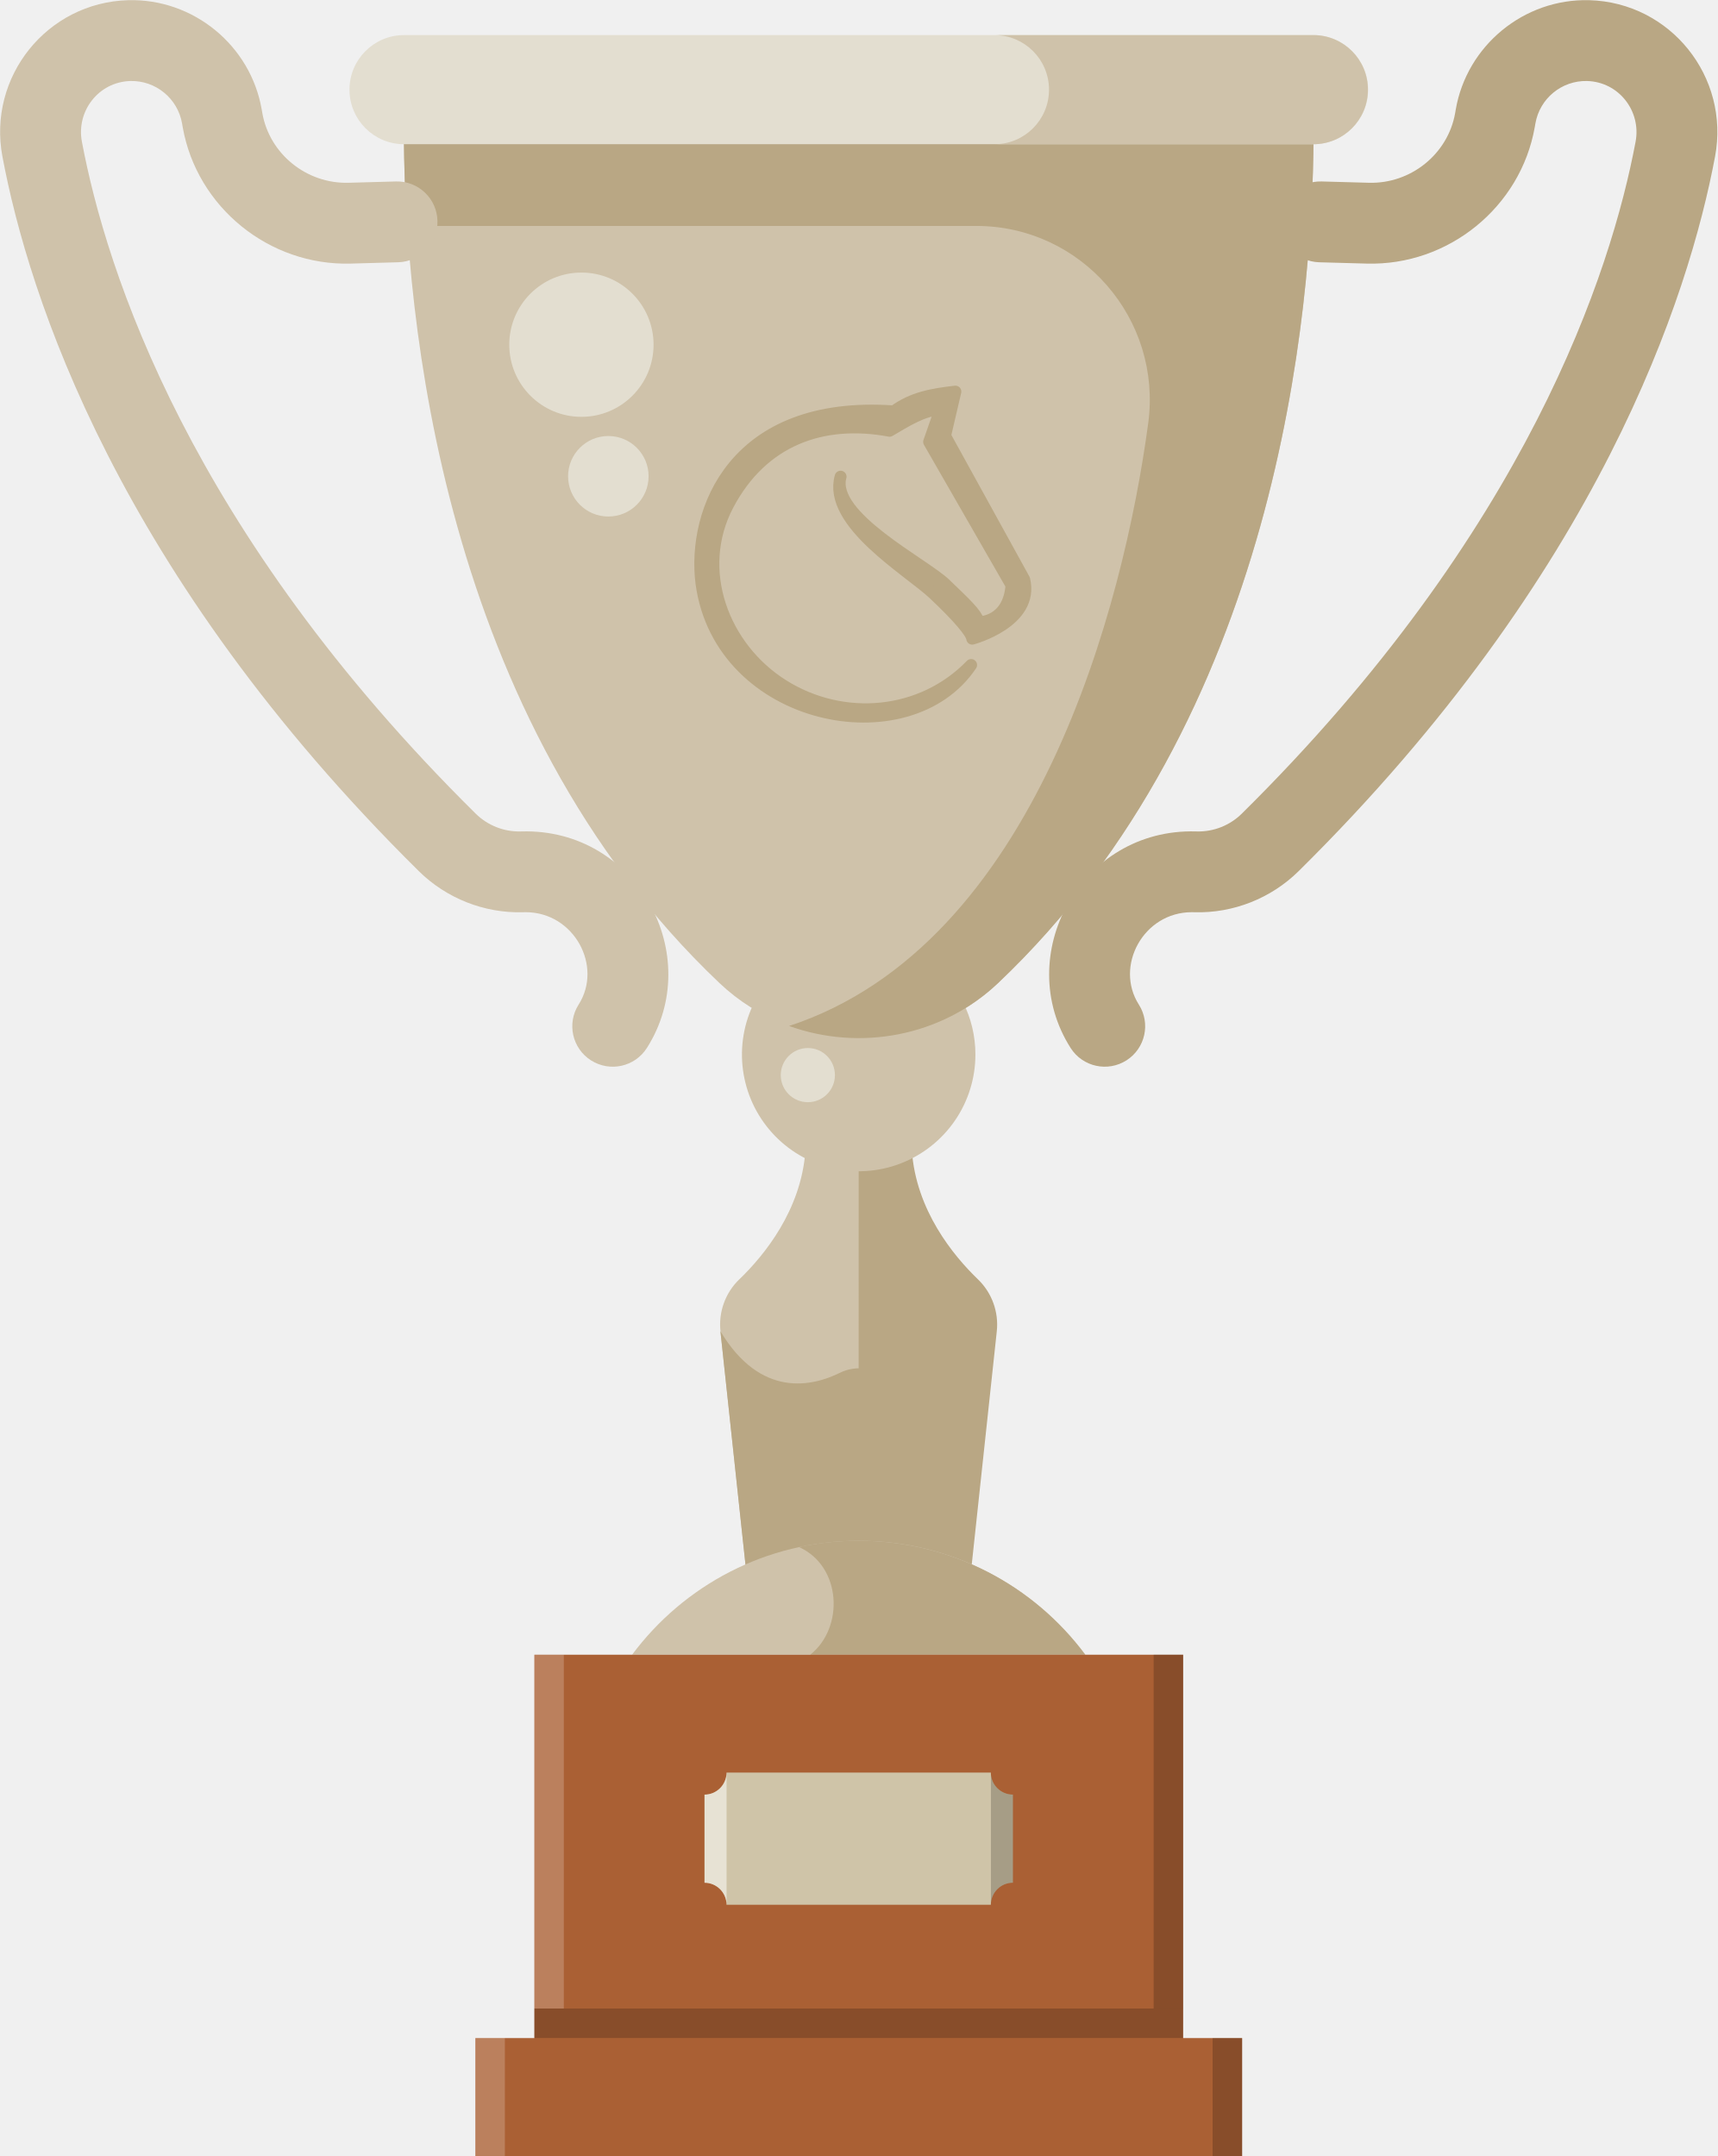
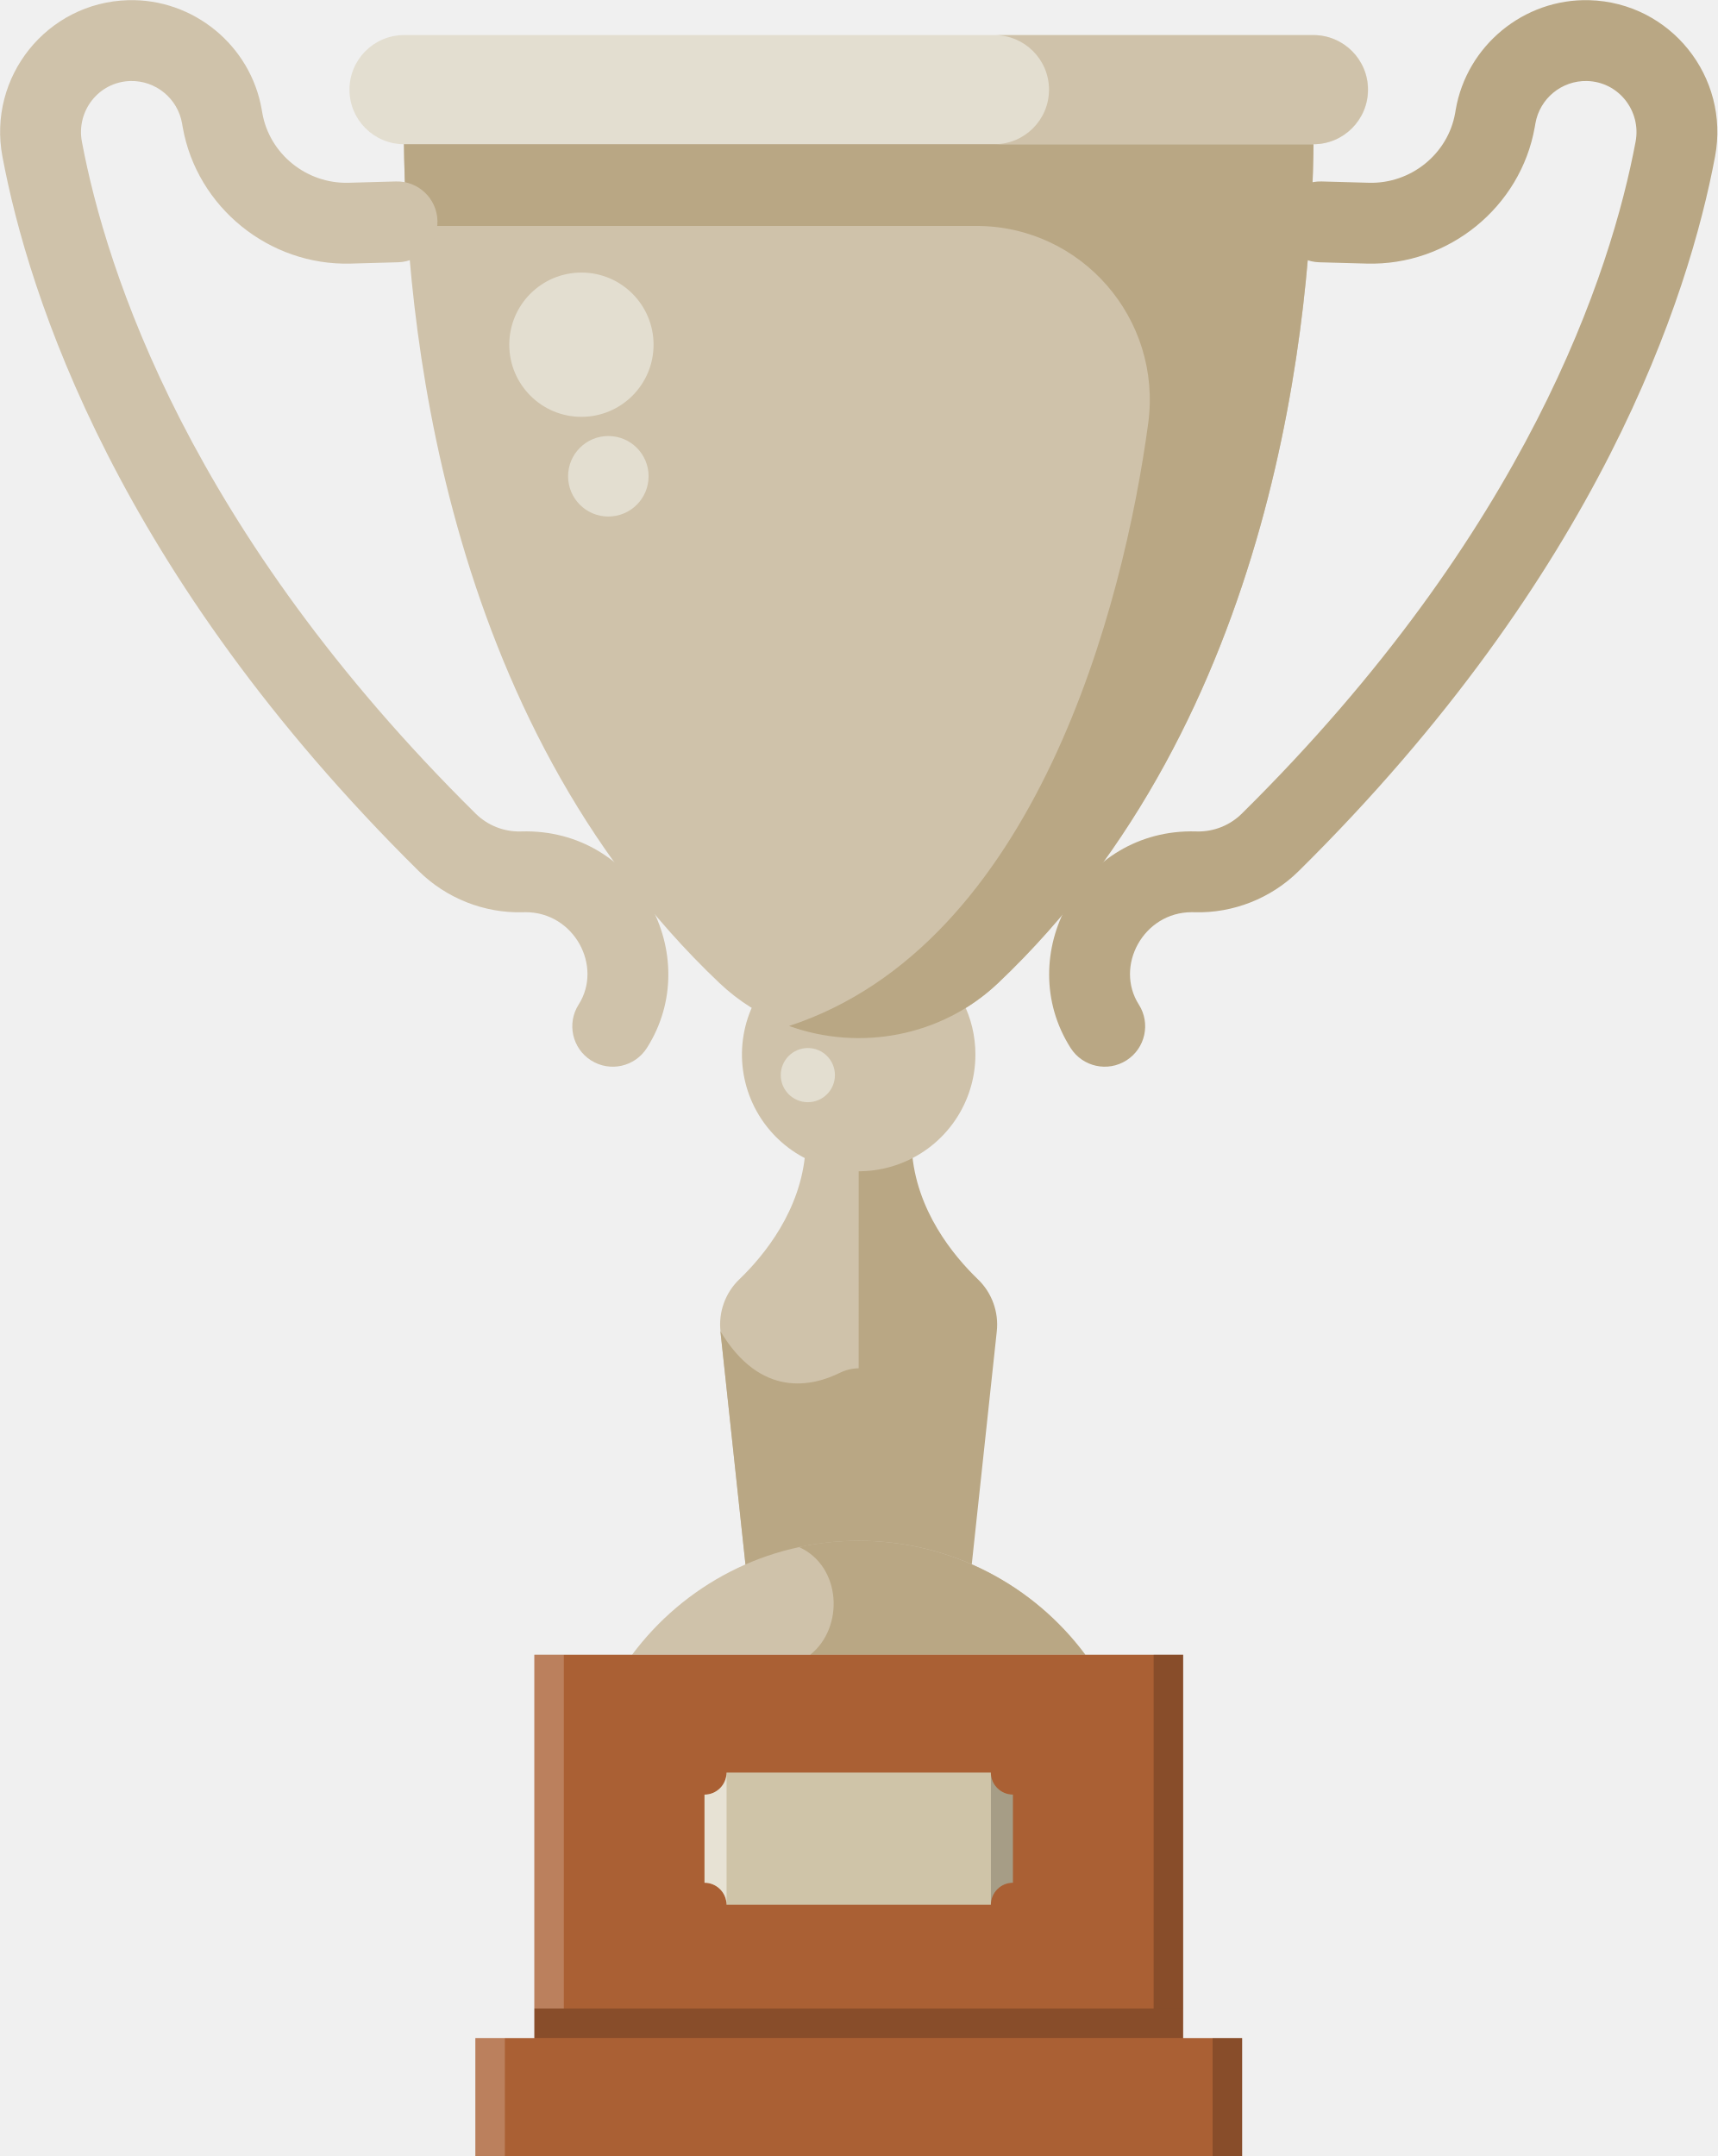
<svg xmlns="http://www.w3.org/2000/svg" width="465.7" height="584.66" viewBox="0 0 123.22 154.69">
  <path d="M53.04 91.796c1.78-1.715 4.45-4.966 4.749-9.258a8.335 8.335 0 003.814.92 8.414 8.414 0 00.58-.022v27.706c-.193-.005-.386-.015-.58-.015-2.863 0-5.587.596-8.056 1.667l-1.854-17.271a4.504 4.504 0 011.346-3.729z" fill="#cfc2aa" />
  <path d="M53.542 112.795l-1.854-17.27v-.005c0 .001 0 .002.003.003 2.9 4.83 6.6 3.944 8.556 2.98a3.188 3.188 0 011.932-.29v12.93c-.193-.005-.386-.015-.58-.015a20.19 20.19 0 00-8.056 1.667z" fill="#b9a784" />
  <path d="M65.422 82.538c.298 4.292 2.967 7.544 4.749 9.259a4.505 4.505 0 011.345 3.728l-1.855 17.271a20.185 20.185 0 00-8.056-1.667l.003-27.673a8.332 8.332 0 003.814-.919z" fill="#b9a784" />
  <path d="M69.073 71.865a8.337 8.337 0 01.91 3.796 8.375 8.375 0 11-15.84-3.796c4.567 2.714 10.363 2.716 14.93 0z" fill="#cfc2aa" />
  <path d="M94.234 9.765h.016c-.076 12.735-2.614 41.78-22.64 60.77-5.555 5.268-14.437 5.264-19.988 0-20.026-18.99-22.565-48.036-22.64-60.77z" fill="#cfc2aa" />
  <path d="M82.381 30.366c1.008-7.49-4.786-14.159-12.343-14.158H29.205a109.798 109.798 0 01-.231-6.442h65.269c-.076 12.735-2.614 41.78-22.64 60.771-4.08 3.87-9.956 4.89-14.988 3.075 17.69-5.81 24.004-30.154 25.766-43.248z" fill="#b9a784" />
  <path d="M28.989 10.345h65.256a3.915 3.915 0 100-7.83H28.989a3.915 3.915 0 100 7.83z" fill="#e3ded0" />
  <path d="M75.264 6.432a3.915 3.915 0 00-3.915-3.916h22.879a3.915 3.915 0 110 7.83h-22.88a3.915 3.915 0 003.916-3.914z" fill="#cfc2aa" />
  <path d="M80.82 76.08a2.9 2.9 0 00.888-4.004c-1.752-2.752.322-6.628 3.804-6.628l.13.002.072.002c2.765.077 5.486-.999 7.462-2.952 21.627-21.376 28-41.298 29.874-51.27 1.074-5.714-3.195-11.057-9.026-11.22-4.679-.125-8.794 3.253-9.582 7.869l-.041.24c-.519 2.93-3.178 5.077-6.19 4.992l-3.395-.094a2.907 2.907 0 00-2.98 2.819 2.9 2.9 0 002.82 2.98l3.395.094c5.856.167 11.046-4.043 12.062-9.782l.047-.271a3.677 3.677 0 013.704-3.048c2.297.064 3.895 2.17 3.486 4.35-1.75 9.307-7.746 27.947-28.252 48.216a4.44 4.44 0 01-3.224 1.28l-.073-.002c-8.305-.23-13.201 8.921-8.986 15.54a2.9 2.9 0 004.004.887z" fill="#b9a784" />
  <g fill="#e3ded0" transform="matrix(-.26458 0 0 .26458 -334.2 201.48)">
    <circle cx="-1482.2" cy="-469.96" r="7.345" />
    <circle cx="-1428.1" cy="-632.36" r="10.916" />
    <circle cx="-1420.8" cy="-668.04" r="19.564" />
  </g>
  <path d="M42.403 76.08a2.9 2.9 0 01-.888-4.004c1.753-2.752-.322-6.628-3.803-6.628l-.13.002-.073.002c-2.764.077-5.486-.999-7.462-2.952C8.421 41.124 2.047 21.202.174 11.23-.901 5.515 3.369.173 9.199.01c4.679-.125 8.794 3.253 9.582 7.869l.042.24c.518 2.93 3.177 5.077 6.189 4.992l3.395-.094a2.9 2.9 0 11.16 5.798l-3.394.095c-5.857.167-11.047-4.043-12.063-9.782l-.047-.271A3.677 3.677 0 009.36 5.809c-2.297.064-3.895 2.17-3.485 4.35 1.75 9.307 7.746 27.947 28.252 48.216a4.442 4.442 0 003.224 1.28l.072-.002c8.306-.23 13.202 8.921 8.987 15.54a2.9 2.9 0 01-4.005.887zm2.947 42.647c3.693-4.962 9.602-8.177 16.264-8.177 6.661 0 12.57 3.215 16.263 8.177z" fill="#cfc2aa" />
  <path d="M57.325 110.999a20.338 20.338 0 014.272-.451c6.661 0 12.57 3.215 16.264 8.177H58.134c2.45-1.945 2.25-6.352-.809-7.726z" fill="#b9a784" />
  <g>
    <path d="M84.887 146.23H38.339v-27.506h46.549v25.39zm0 0h4.232v8.463H34.107v-8.463h4.232z" fill="#aa6034" />
    <path d="M38.338 144.11h46.547v2.116H38.338z" opacity=".2" />
    <path d="M38.338 118.72h2.116v25.39h-2.116zm-4.231 27.507h2.116v8.463h-2.116z" fill="#fff" opacity=".2" />
    <path d="M87.002 146.23h2.116v8.463h-2.116zm-4.23-27.507h2.116v25.39h-2.116z" opacity=".2" />
  </g>
  <g stroke-width="1.339">
    <path d="M52.126 127.183H71.09c0 .868.712 1.58 1.581 1.58v6.321a1.586 1.586 0 00-1.58 1.58H52.125a1.585 1.585 0 00-1.58-1.58v-6.32a1.585 1.585 0 001.58-1.581z" fill="#cfc4a8" />
    <path d="M50.55 128.766v6.322c.87 0 1.58.712 1.58 1.58v-9.482a1.585 1.585 0 01-1.58 1.58z" fill="#fff" opacity=".5" />
    <path d="M72.674 135.085v-6.321a1.584 1.584 0 01-1.58-1.58v9.482c0-.87.709-1.58 1.58-1.58z" opacity=".2" />
  </g>
-   <path d="M68.547 28.094c-1.68.2-3.071.43-4.42 1.42-11.49-.807-14.455 7.166-13.801 12.323 1.339 9.926 14.87 12.58 19.35 5.874-3.543 3.664-9.175 4.167-13.482 1.468-4.307-2.698-6.432-8.28-3.962-12.958 2.47-4.678 6.813-6.205 11.59-5.315 1.157-.675 2.488-1.533 3.645-1.517l-.807 2.313 5.911 10.286c-.208 2.691-2.328 2.652-2.328 2.652-.274-.7-.889-1.253-2.416-2.727-1.527-1.473-8.314-4.845-7.516-7.716-.952 3.317 4.91 6.738 6.684 8.41 1.775 1.672 2.723 2.8 2.759 3.217 0 0 4.471-1.192 3.731-4.25l-5.678-10.303zm1.26 17.324v.003z" fill="#b9a784" stroke="#b9a784" stroke-linejoin="round" stroke-width=".852" />
</svg>
